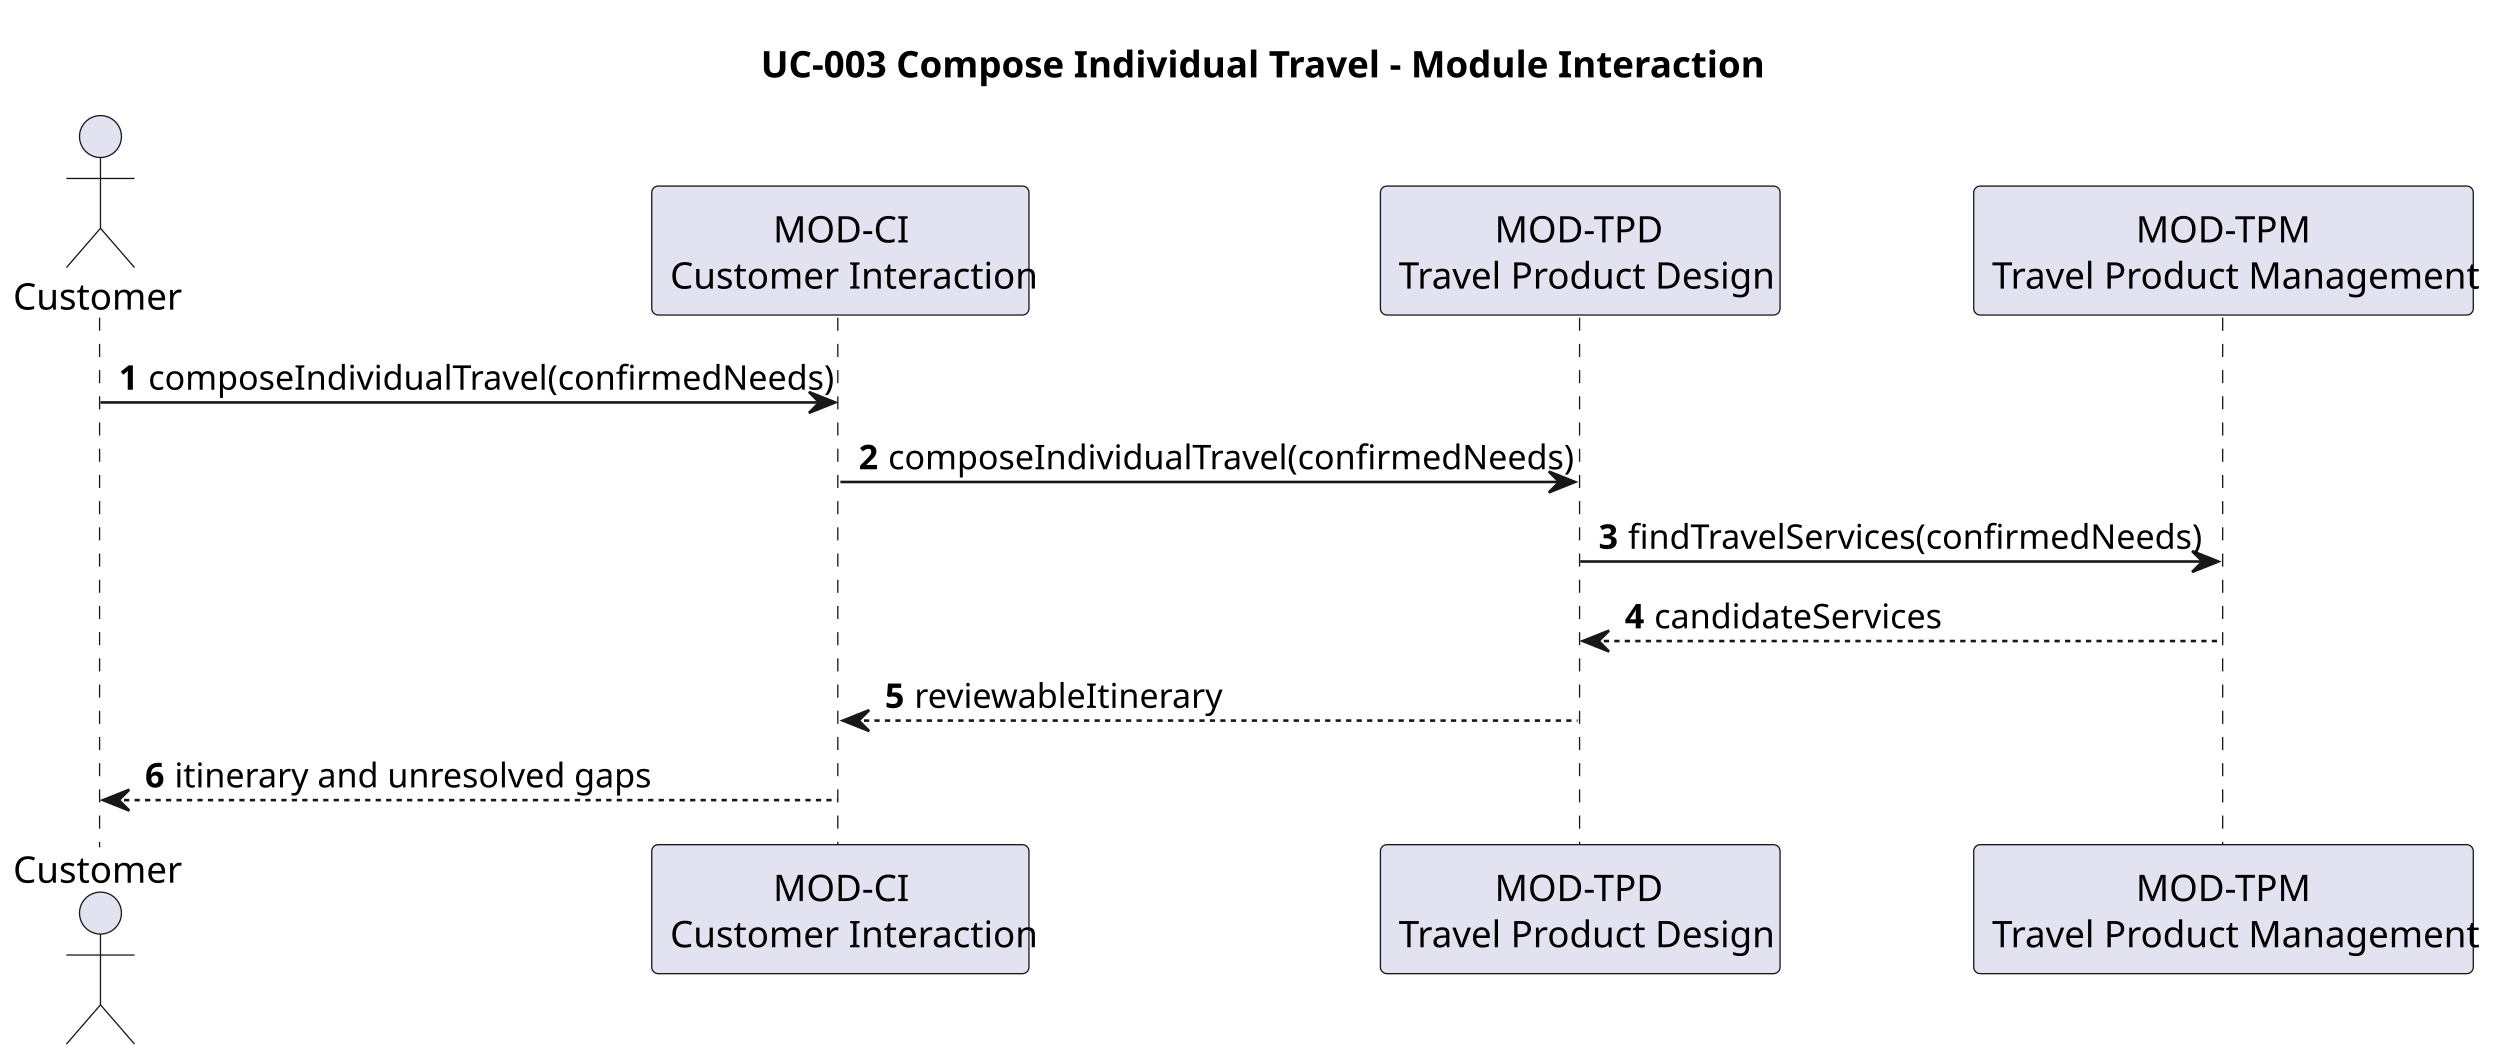
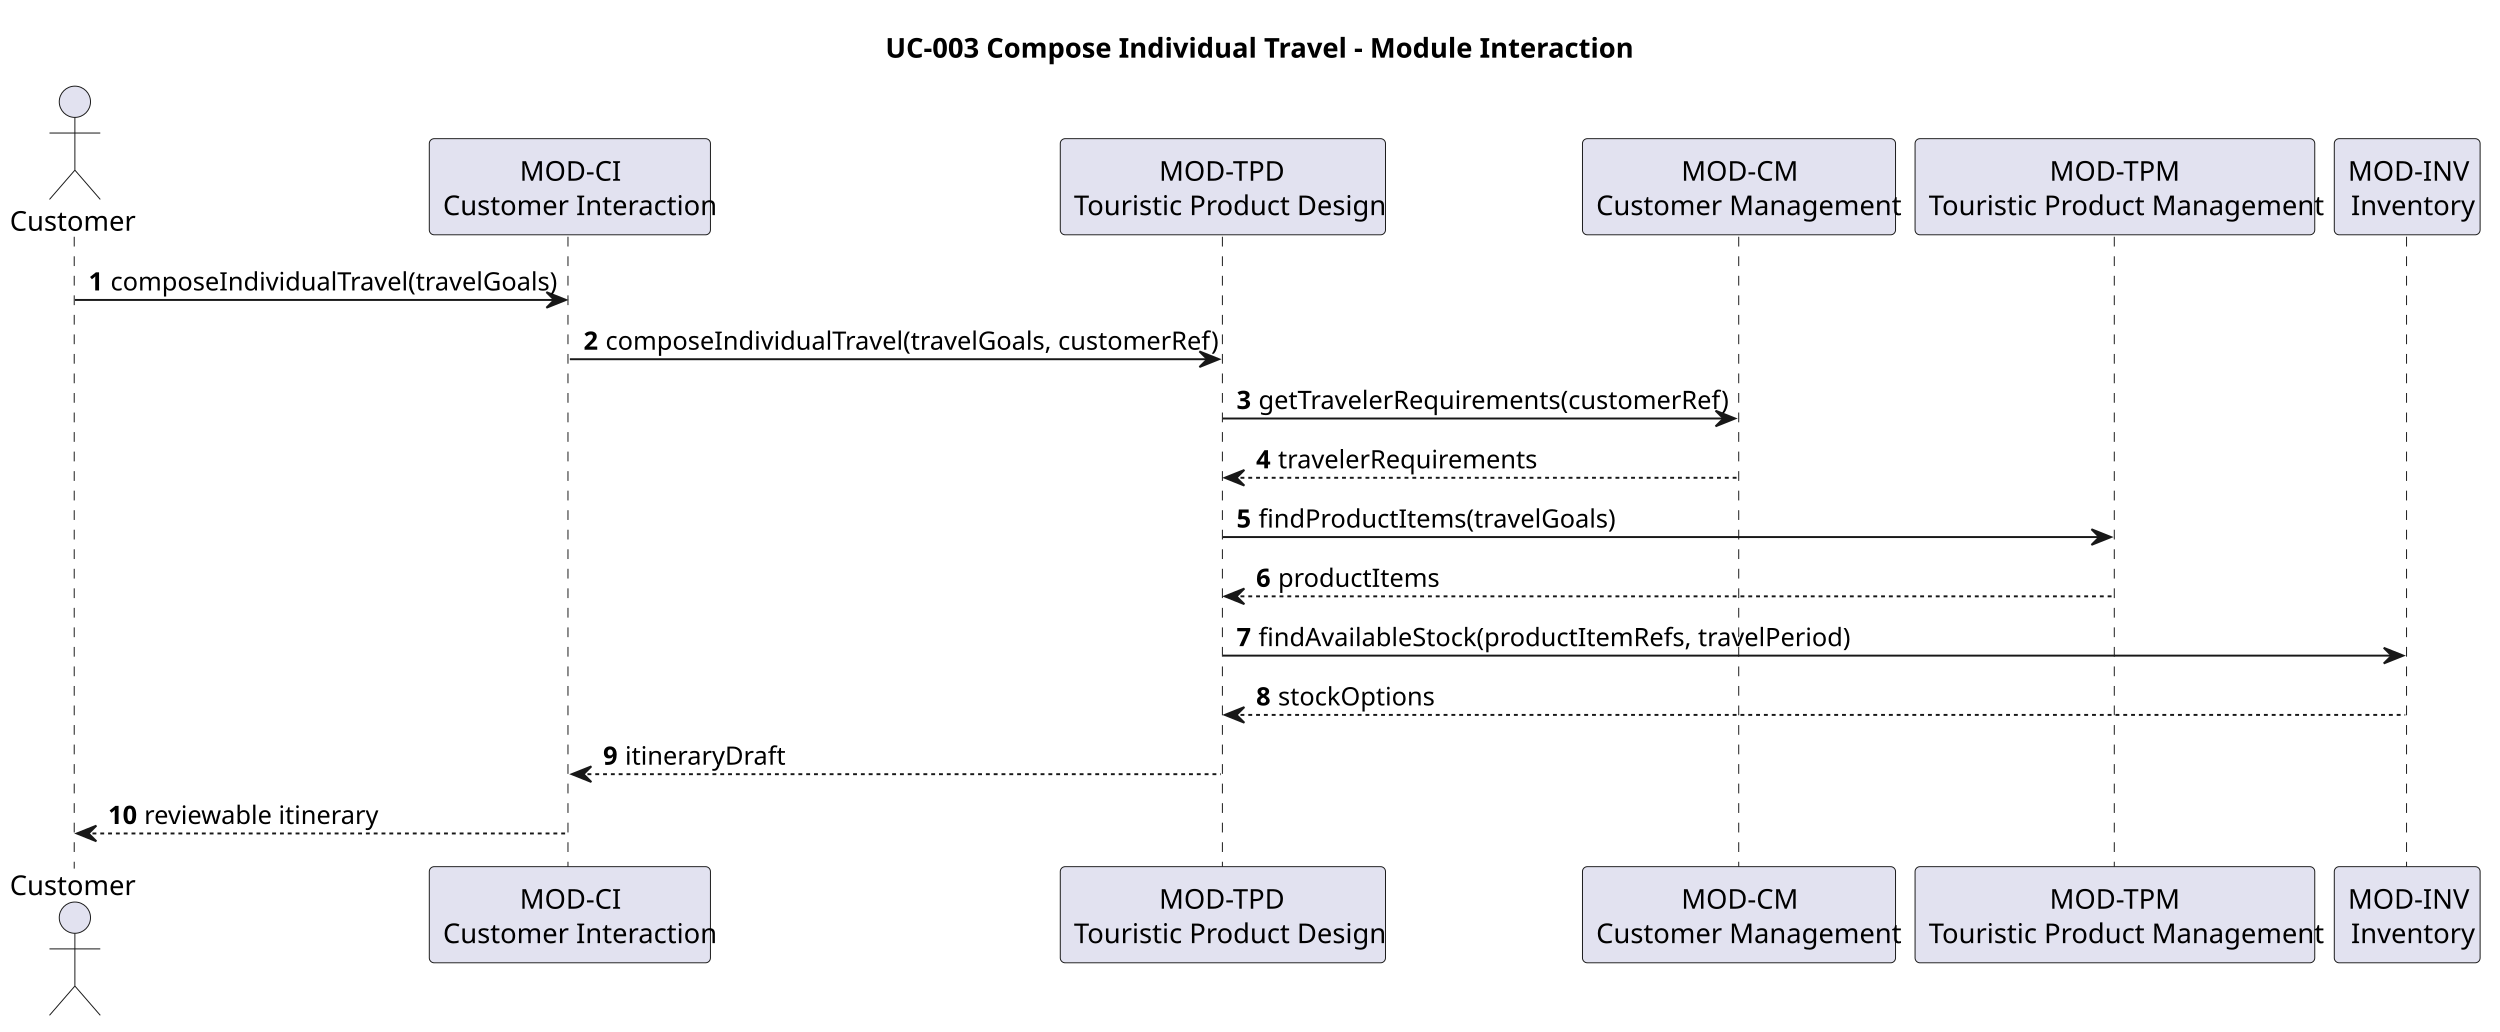
- <svg xmlns="http://www.w3.org/2000/svg" contentStyleType="text/css" data-diagram-type="SEQUENCE" height="406px" preserveAspectRatio="none" style="width:954px;height:406px;background:#FFFFFF;" version="1.1" viewBox="0 0 954 406" width="954px" zoomAndPan="magnify">
+ <svg xmlns="http://www.w3.org/2000/svg" contentStyleType="text/css" data-diagram-type="SEQUENCE" height="528px" preserveAspectRatio="none" style="width:1280px;height:528px;background:#FFFFFF;" version="1.1" viewBox="0 0 1280 528" width="1280px" zoomAndPan="magnify">
  <defs />
  <g>
    <g class="title" data-source-line="1">
-       <text fill="#000000" font-family="sans-serif" font-size="14" font-weight="700" lengthAdjust="spacing" textLength="367.172" x="290.318" y="29.533">UC-003 Compose Individual Travel - Module Interaction</text>
+       <text fill="#000000" font-family="sans-serif" font-size="14" font-weight="700" lengthAdjust="spacing" textLength="367.172" x="453.322" y="29.533">UC-003 Compose Individual Travel - Module Interaction</text>
    </g>
    <g class="participant-lifeline" data-entity-uid="part1" data-qualified-name="Customer" data-source-line="3" id="part1-lifeline">
      <g>
-         <rect fill="#000000" fill-opacity="0" height="202.109" width="8" x="34.341" y="121.219" />
-         <line style="stroke:#181818;stroke-width:0.5;stroke-dasharray:5,5;" x1="38" x2="38" y1="121.219" y2="323.328" />
+         <rect fill="#000000" fill-opacity="0" height="323.516" width="8" x="34.341" y="121.219" />
+         <line style="stroke:#181818;stroke-width:0.5;stroke-dasharray:5,5;" x1="38" x2="38" y1="121.219" y2="444.734" />
      </g>
    </g>
    <g class="participant-lifeline" data-entity-uid="part2" data-qualified-name="CI" data-source-line="4" id="part2-lifeline">
      <g>
-         <rect fill="#000000" fill-opacity="0" height="202.109" width="8" x="316.679" y="121.219" />
-         <line style="stroke:#181818;stroke-width:0.5;stroke-dasharray:5,5;" x1="319.707" x2="319.707" y1="121.219" y2="323.328" />
+         <rect fill="#000000" fill-opacity="0" height="323.516" width="8" x="287.772" y="121.219" />
+         <line style="stroke:#181818;stroke-width:0.5;stroke-dasharray:5,5;" x1="290.8" x2="290.8" y1="121.219" y2="444.734" />
      </g>
    </g>
    <g class="participant-lifeline" data-entity-uid="part3" data-qualified-name="TPD" data-source-line="5" id="part3-lifeline">
      <g>
-         <rect fill="#000000" fill-opacity="0" height="202.109" width="8" x="599.017" y="121.219" />
-         <line style="stroke:#181818;stroke-width:0.5;stroke-dasharray:5,5;" x1="602.766" x2="602.766" y1="121.219" y2="323.328" />
+         <rect fill="#000000" fill-opacity="0" height="323.516" width="8" x="622.116" y="121.219" />
+         <line style="stroke:#181818;stroke-width:0.5;stroke-dasharray:5,5;" x1="625.865" x2="625.865" y1="121.219" y2="444.734" />
      </g>
    </g>
-     <g class="participant-lifeline" data-entity-uid="part4" data-qualified-name="TPM" data-source-line="6" id="part4-lifeline">
+     <g class="participant-lifeline" data-entity-uid="part4" data-qualified-name="CM" data-source-line="6" id="part4-lifeline">
      <g>
-         <rect fill="#000000" fill-opacity="0" height="202.109" width="8" x="844.488" y="121.219" />
-         <line style="stroke:#181818;stroke-width:0.5;stroke-dasharray:5,5;" x1="848.168" x2="848.168" y1="121.219" y2="323.328" />
+         <rect fill="#000000" fill-opacity="0" height="323.516" width="8" x="886.37" y="121.219" />
+         <line style="stroke:#181818;stroke-width:0.5;stroke-dasharray:5,5;" x1="890.225" x2="890.225" y1="121.219" y2="444.734" />
+       </g>
+     </g>
+     <g class="participant-lifeline" data-entity-uid="part5" data-qualified-name="TPM" data-source-line="7" id="part5-lifeline">
+       <g>
+         <rect fill="#000000" fill-opacity="0" height="323.516" width="8" x="1078.834" y="121.219" />
+         <line style="stroke:#181818;stroke-width:0.5;stroke-dasharray:5,5;" x1="1082.514" x2="1082.514" y1="121.219" y2="444.734" />
+       </g>
+     </g>
+     <g class="participant-lifeline" data-entity-uid="part6" data-qualified-name="INV" data-source-line="8" id="part6-lifeline">
+       <g>
+         <rect fill="#000000" fill-opacity="0" height="323.516" width="8" x="1228.486" y="121.219" />
+         <line style="stroke:#181818;stroke-width:0.5;stroke-dasharray:5,5;" x1="1232.155" x2="1232.155" y1="121.219" y2="444.734" />
      </g>
    </g>
    <g class="participant participant-head" data-entity-uid="part1" data-qualified-name="Customer" data-source-line="3" id="part1-head">
      <text fill="#000000" font-family="sans-serif" font-size="14" lengthAdjust="spacing" textLength="60.683" x="5" y="118.143">Customer</text>
      <ellipse cx="38.341" cy="52.109" fill="#E2E2F0" rx="8" ry="8" style="stroke:#181818;stroke-width:0.5;" />
      <path d="M38.341,60.109 L38.341,87.109 M25.341,68.109 L51.341,68.109 M38.341,87.109 L25.341,102.109 M38.341,87.109 L51.341,102.109" fill="none" style="stroke:#181818;stroke-width:0.5;" />
    </g>
    <g class="participant participant-tail" data-entity-uid="part1" data-qualified-name="Customer" data-source-line="3" id="part1-tail">
-       <text fill="#000000" font-family="sans-serif" font-size="14" lengthAdjust="spacing" textLength="60.683" x="5" y="336.861">Customer</text>
-       <ellipse cx="38.341" cy="348.438" fill="#E2E2F0" rx="8" ry="8" style="stroke:#181818;stroke-width:0.5;" />
-       <path d="M38.341,356.438 L38.341,383.438 M25.341,364.438 L51.341,364.438 M38.341,383.438 L25.341,398.438 M38.341,383.438 L51.341,398.438" fill="none" style="stroke:#181818;stroke-width:0.5;" />
+       <text fill="#000000" font-family="sans-serif" font-size="14" lengthAdjust="spacing" textLength="60.683" x="5" y="458.268">Customer</text>
+       <ellipse cx="38.341" cy="469.844" fill="#E2E2F0" rx="8" ry="8" style="stroke:#181818;stroke-width:0.5;" />
+       <path d="M38.341,477.844 L38.341,504.844 M25.341,485.844 L51.341,485.844 M38.341,504.844 L25.341,519.844 M38.341,504.844 L51.341,519.844" fill="none" style="stroke:#181818;stroke-width:0.5;" />
    </g>
    <g class="participant participant-head" data-entity-uid="part2" data-qualified-name="CI" data-source-line="4" id="part2-head">
-       <rect fill="#E2E2F0" height="49.219" rx="2.5" ry="2.5" style="stroke:#181818;stroke-width:0.5;" width="143.944" x="248.707" y="71" />
-       <text fill="#000000" font-family="sans-serif" font-size="14" lengthAdjust="spacing" textLength="51.324" x="295.017" y="92.533">MOD-CI</text>
-       <text fill="#000000" font-family="sans-serif" font-size="14" lengthAdjust="spacing" textLength="129.944" x="255.707" y="110.143">Customer Interaction</text>
+       <rect fill="#E2E2F0" height="49.219" rx="2.5" ry="2.5" style="stroke:#181818;stroke-width:0.5;" width="143.944" x="219.8" y="71" />
+       <text fill="#000000" font-family="sans-serif" font-size="14" lengthAdjust="spacing" textLength="51.324" x="266.11" y="92.533">MOD-CI</text>
+       <text fill="#000000" font-family="sans-serif" font-size="14" lengthAdjust="spacing" textLength="129.944" x="226.8" y="110.143">Customer Interaction</text>
    </g>
    <g class="participant participant-tail" data-entity-uid="part2" data-qualified-name="CI" data-source-line="4" id="part2-tail">
-       <rect fill="#E2E2F0" height="49.219" rx="2.5" ry="2.5" style="stroke:#181818;stroke-width:0.5;" width="143.944" x="248.707" y="322.328" />
-       <text fill="#000000" font-family="sans-serif" font-size="14" lengthAdjust="spacing" textLength="51.324" x="295.017" y="343.861">MOD-CI</text>
-       <text fill="#000000" font-family="sans-serif" font-size="14" lengthAdjust="spacing" textLength="129.944" x="255.707" y="361.471">Customer Interaction</text>
+       <rect fill="#E2E2F0" height="49.219" rx="2.5" ry="2.5" style="stroke:#181818;stroke-width:0.5;" width="143.944" x="219.8" y="443.734" />
+       <text fill="#000000" font-family="sans-serif" font-size="14" lengthAdjust="spacing" textLength="51.324" x="266.11" y="465.268">MOD-CI</text>
+       <text fill="#000000" font-family="sans-serif" font-size="14" lengthAdjust="spacing" textLength="129.944" x="226.8" y="482.877">Customer Interaction</text>
    </g>
    <g class="participant participant-head" data-entity-uid="part3" data-qualified-name="TPD" data-source-line="5" id="part3-head">
-       <rect fill="#E2E2F0" height="49.219" rx="2.5" ry="2.5" style="stroke:#181818;stroke-width:0.5;" width="152.503" x="526.766" y="71" />
-       <text fill="#000000" font-family="sans-serif" font-size="14" lengthAdjust="spacing" textLength="65.324" x="570.355" y="92.533">MOD-TPD</text>
-       <text fill="#000000" font-family="sans-serif" font-size="14" lengthAdjust="spacing" textLength="138.503" x="533.766" y="110.143">Travel Product Design</text>
+       <rect fill="#E2E2F0" height="49.219" rx="2.5" ry="2.5" style="stroke:#181818;stroke-width:0.5;" width="166.503" x="542.865" y="71" />
+       <text fill="#000000" font-family="sans-serif" font-size="14" lengthAdjust="spacing" textLength="65.324" x="593.454" y="92.533">MOD-TPD</text>
+       <text fill="#000000" font-family="sans-serif" font-size="14" lengthAdjust="spacing" textLength="152.503" x="549.865" y="110.143">Touristic Product Design</text>
    </g>
    <g class="participant participant-tail" data-entity-uid="part3" data-qualified-name="TPD" data-source-line="5" id="part3-tail">
-       <rect fill="#E2E2F0" height="49.219" rx="2.5" ry="2.5" style="stroke:#181818;stroke-width:0.5;" width="152.503" x="526.766" y="322.328" />
-       <text fill="#000000" font-family="sans-serif" font-size="14" lengthAdjust="spacing" textLength="65.324" x="570.355" y="343.861">MOD-TPD</text>
-       <text fill="#000000" font-family="sans-serif" font-size="14" lengthAdjust="spacing" textLength="138.503" x="533.766" y="361.471">Travel Product Design</text>
+       <rect fill="#E2E2F0" height="49.219" rx="2.5" ry="2.5" style="stroke:#181818;stroke-width:0.5;" width="166.503" x="542.865" y="443.734" />
+       <text fill="#000000" font-family="sans-serif" font-size="14" lengthAdjust="spacing" textLength="65.324" x="593.454" y="465.268">MOD-TPD</text>
+       <text fill="#000000" font-family="sans-serif" font-size="14" lengthAdjust="spacing" textLength="152.503" x="549.865" y="482.877">Touristic Product Design</text>
    </g>
-     <g class="participant participant-head" data-entity-uid="part4" data-qualified-name="TPM" data-source-line="6" id="part4-head">
-       <rect fill="#E2E2F0" height="49.219" rx="2.5" ry="2.5" style="stroke:#181818;stroke-width:0.5;" width="190.641" x="753.168" y="71" />
-       <text fill="#000000" font-family="sans-serif" font-size="14" lengthAdjust="spacing" textLength="66.876" x="815.05" y="92.533">MOD-TPM</text>
-       <text fill="#000000" font-family="sans-serif" font-size="14" lengthAdjust="spacing" textLength="176.641" x="760.168" y="110.143">Travel Product Management</text>
+     <g class="participant participant-head" data-entity-uid="part4" data-qualified-name="CM" data-source-line="6" id="part4-head">
+       <rect fill="#E2E2F0" height="49.219" rx="2.5" ry="2.5" style="stroke:#181818;stroke-width:0.5;" width="160.289" x="810.225" y="71" />
+       <text fill="#000000" font-family="sans-serif" font-size="14" lengthAdjust="spacing" textLength="59.097" x="860.821" y="92.533">MOD-CM</text>
+       <text fill="#000000" font-family="sans-serif" font-size="14" lengthAdjust="spacing" textLength="146.289" x="817.225" y="110.143">Customer Management</text>
    </g>
-     <g class="participant participant-tail" data-entity-uid="part4" data-qualified-name="TPM" data-source-line="6" id="part4-tail">
-       <rect fill="#E2E2F0" height="49.219" rx="2.5" ry="2.5" style="stroke:#181818;stroke-width:0.5;" width="190.641" x="753.168" y="322.328" />
-       <text fill="#000000" font-family="sans-serif" font-size="14" lengthAdjust="spacing" textLength="66.876" x="815.05" y="343.861">MOD-TPM</text>
-       <text fill="#000000" font-family="sans-serif" font-size="14" lengthAdjust="spacing" textLength="176.641" x="760.168" y="361.471">Travel Product Management</text>
+     <g class="participant participant-tail" data-entity-uid="part4" data-qualified-name="CM" data-source-line="6" id="part4-tail">
+       <rect fill="#E2E2F0" height="49.219" rx="2.5" ry="2.5" style="stroke:#181818;stroke-width:0.5;" width="160.289" x="810.225" y="443.734" />
+       <text fill="#000000" font-family="sans-serif" font-size="14" lengthAdjust="spacing" textLength="59.097" x="860.821" y="465.268">MOD-CM</text>
+       <text fill="#000000" font-family="sans-serif" font-size="14" lengthAdjust="spacing" textLength="146.289" x="817.225" y="482.877">Customer Management</text>
    </g>
-     <g class="message" data-entity-1="part1" data-entity-2="part2" data-source-line="8" id="msg1">
-       <polygon fill="#181818" points="308.679,149.57,318.679,153.57,308.679,157.57,312.679,153.57" style="stroke:#181818;stroke-width:1;" />
-       <line style="stroke:#181818;stroke-width:1;" x1="38.341" x2="314.679" y1="153.57" y2="153.57" />
+     <g class="participant participant-head" data-entity-uid="part5" data-qualified-name="TPM" data-source-line="7" id="part5-head">
+       <rect fill="#E2E2F0" height="49.219" rx="2.5" ry="2.5" style="stroke:#181818;stroke-width:0.5;" width="204.641" x="980.514" y="71" />
+       <text fill="#000000" font-family="sans-serif" font-size="14" lengthAdjust="spacing" textLength="66.876" x="1049.397" y="92.533">MOD-TPM</text>
+       <text fill="#000000" font-family="sans-serif" font-size="14" lengthAdjust="spacing" textLength="190.641" x="987.514" y="110.143">Touristic Product Management</text>
+     </g>
+     <g class="participant participant-tail" data-entity-uid="part5" data-qualified-name="TPM" data-source-line="7" id="part5-tail">
+       <rect fill="#E2E2F0" height="49.219" rx="2.5" ry="2.5" style="stroke:#181818;stroke-width:0.5;" width="204.641" x="980.514" y="443.734" />
+       <text fill="#000000" font-family="sans-serif" font-size="14" lengthAdjust="spacing" textLength="66.876" x="1049.397" y="465.268">MOD-TPM</text>
+       <text fill="#000000" font-family="sans-serif" font-size="14" lengthAdjust="spacing" textLength="190.641" x="987.514" y="482.877">Touristic Product Management</text>
+     </g>
+     <g class="participant participant-head" data-entity-uid="part6" data-qualified-name="INV" data-source-line="8" id="part6-head">
+       <rect fill="#E2E2F0" height="49.219" rx="2.5" ry="2.5" style="stroke:#181818;stroke-width:0.5;" width="74.662" x="1195.155" y="71" />
+       <text fill="#000000" font-family="sans-serif" font-size="14" lengthAdjust="spacing" textLength="60.662" x="1202.155" y="92.533">MOD-INV</text>
+       <text fill="#000000" font-family="sans-serif" font-size="14" lengthAdjust="spacing" textLength="57.586" x="1203.693" y="110.143">Inventory</text>
+     </g>
+     <g class="participant participant-tail" data-entity-uid="part6" data-qualified-name="INV" data-source-line="8" id="part6-tail">
+       <rect fill="#E2E2F0" height="49.219" rx="2.5" ry="2.5" style="stroke:#181818;stroke-width:0.5;" width="74.662" x="1195.155" y="443.734" />
+       <text fill="#000000" font-family="sans-serif" font-size="14" lengthAdjust="spacing" textLength="60.662" x="1202.155" y="465.268">MOD-INV</text>
+       <text fill="#000000" font-family="sans-serif" font-size="14" lengthAdjust="spacing" textLength="57.586" x="1203.693" y="482.877">Inventory</text>
+     </g>
+     <g class="message" data-entity-1="part1" data-entity-2="part2" data-source-line="10" id="msg1">
+       <polygon fill="#181818" points="279.772,149.57,289.772,153.57,279.772,157.57,283.772,153.57" style="stroke:#181818;stroke-width:1;" />
+       <line style="stroke:#181818;stroke-width:1;" x1="38.341" x2="285.772" y1="153.57" y2="153.57" />
      <text fill="#000000" font-family="sans-serif" font-size="13" font-weight="700" lengthAdjust="spacing" textLength="7.23" x="45.341" y="148.714">1</text>
-       <text fill="#000000" font-family="sans-serif" font-size="13" lengthAdjust="spacing" textLength="247.108" x="56.571" y="148.714">composeIndividualTravel(confirmedNeeds)</text>
+       <text fill="#000000" font-family="sans-serif" font-size="13" lengthAdjust="spacing" textLength="218.201" x="56.571" y="148.714">composeIndividualTravel(travelGoals)</text>
    </g>
-     <g class="message" data-entity-1="part2" data-entity-2="part3" data-source-line="9" id="msg2">
-       <polygon fill="#181818" points="591.017,179.922,601.017,183.922,591.017,187.922,595.017,183.922" style="stroke:#181818;stroke-width:1;" />
-       <line style="stroke:#181818;stroke-width:1;" x1="320.679" x2="597.017" y1="183.922" y2="183.922" />
-       <text fill="#000000" font-family="sans-serif" font-size="13" font-weight="700" lengthAdjust="spacing" textLength="7.23" x="327.679" y="179.065">2</text>
-       <text fill="#000000" font-family="sans-serif" font-size="13" lengthAdjust="spacing" textLength="247.108" x="338.909" y="179.065">composeIndividualTravel(confirmedNeeds)</text>
+     <g class="message" data-entity-1="part2" data-entity-2="part3" data-source-line="11" id="msg2">
+       <polygon fill="#181818" points="614.116,179.922,624.116,183.922,614.116,187.922,618.116,183.922" style="stroke:#181818;stroke-width:1;" />
+       <line style="stroke:#181818;stroke-width:1;" x1="291.772" x2="620.116" y1="183.922" y2="183.922" />
+       <text fill="#000000" font-family="sans-serif" font-size="13" font-weight="700" lengthAdjust="spacing" textLength="7.23" x="298.772" y="179.065">2</text>
+       <text fill="#000000" font-family="sans-serif" font-size="13" lengthAdjust="spacing" textLength="299.114" x="310.002" y="179.065">composeIndividualTravel(travelGoals, customerRef)</text>
    </g>
-     <g class="message" data-entity-1="part3" data-entity-2="part4" data-source-line="10" id="msg3">
-       <polygon fill="#181818" points="836.488,210.273,846.488,214.273,836.488,218.273,840.488,214.273" style="stroke:#181818;stroke-width:1;" />
-       <line style="stroke:#181818;stroke-width:1;" x1="603.017" x2="842.488" y1="214.273" y2="214.273" />
-       <text fill="#000000" font-family="sans-serif" font-size="13" font-weight="700" lengthAdjust="spacing" textLength="7.23" x="610.017" y="209.417">3</text>
-       <text fill="#000000" font-family="sans-serif" font-size="13" lengthAdjust="spacing" textLength="210.241" x="621.247" y="209.417">findTravelServices(confirmedNeeds)</text>
+     <g class="message" data-entity-1="part3" data-entity-2="part4" data-source-line="12" id="msg3">
+       <polygon fill="#181818" points="878.37,210.273,888.37,214.273,878.37,218.273,882.37,214.273" style="stroke:#181818;stroke-width:1;" />
+       <line style="stroke:#181818;stroke-width:1;" x1="626.116" x2="884.37" y1="214.273" y2="214.273" />
+       <text fill="#000000" font-family="sans-serif" font-size="13" font-weight="700" lengthAdjust="spacing" textLength="7.23" x="633.116" y="209.417">3</text>
+       <text fill="#000000" font-family="sans-serif" font-size="13" lengthAdjust="spacing" textLength="229.023" x="644.346" y="209.417">getTravelerRequirements(customerRef)</text>
    </g>
-     <g class="message" data-entity-1="part4" data-entity-2="part3" data-source-line="11" id="msg4">
-       <polygon fill="#181818" points="614.017,240.625,604.017,244.625,614.017,248.625,610.017,244.625" style="stroke:#181818;stroke-width:1;" />
-       <line style="stroke:#181818;stroke-width:1;stroke-dasharray:2,2;" x1="608.017" x2="847.488" y1="244.625" y2="244.625" />
-       <text fill="#000000" font-family="sans-serif" font-size="13" font-weight="700" lengthAdjust="spacing" textLength="7.23" x="620.017" y="239.769">4</text>
-       <text fill="#000000" font-family="sans-serif" font-size="13" lengthAdjust="spacing" textLength="106.228" x="631.247" y="239.769">candidateServices</text>
+     <g class="message" data-entity-1="part4" data-entity-2="part3" data-source-line="13" id="msg4">
+       <polygon fill="#181818" points="637.116,240.625,627.116,244.625,637.116,248.625,633.116,244.625" style="stroke:#181818;stroke-width:1;" />
+       <line style="stroke:#181818;stroke-width:1;stroke-dasharray:2,2;" x1="631.116" x2="889.37" y1="244.625" y2="244.625" />
+       <text fill="#000000" font-family="sans-serif" font-size="13" font-weight="700" lengthAdjust="spacing" textLength="7.23" x="643.116" y="239.769">4</text>
+       <text fill="#000000" font-family="sans-serif" font-size="13" lengthAdjust="spacing" textLength="124.274" x="654.346" y="239.769">travelerRequirements</text>
    </g>
-     <g class="message" data-entity-1="part3" data-entity-2="part2" data-source-line="12" id="msg5">
-       <polygon fill="#181818" points="331.679,270.977,321.679,274.977,331.679,278.977,327.679,274.977" style="stroke:#181818;stroke-width:1;" />
-       <line style="stroke:#181818;stroke-width:1;stroke-dasharray:2,2;" x1="325.679" x2="602.017" y1="274.977" y2="274.977" />
-       <text fill="#000000" font-family="sans-serif" font-size="13" font-weight="700" lengthAdjust="spacing" textLength="7.23" x="337.679" y="270.12">5</text>
-       <text fill="#000000" font-family="sans-serif" font-size="13" lengthAdjust="spacing" textLength="109.103" x="348.909" y="270.12">reviewableItinerary</text>
+     <g class="message" data-entity-1="part3" data-entity-2="part5" data-source-line="14" id="msg5">
+       <polygon fill="#181818" points="1070.834,270.977,1080.834,274.977,1070.834,278.977,1074.834,274.977" style="stroke:#181818;stroke-width:1;" />
+       <line style="stroke:#181818;stroke-width:1;" x1="626.116" x2="1076.834" y1="274.977" y2="274.977" />
+       <text fill="#000000" font-family="sans-serif" font-size="13" font-weight="700" lengthAdjust="spacing" textLength="7.23" x="633.116" y="270.12">5</text>
+       <text fill="#000000" font-family="sans-serif" font-size="13" lengthAdjust="spacing" textLength="171.952" x="644.346" y="270.12">findProductItems(travelGoals)</text>
    </g>
-     <g class="message" data-entity-1="part2" data-entity-2="part1" data-source-line="13" id="msg6">
-       <polygon fill="#181818" points="49.341,301.328,39.341,305.328,49.341,309.328,45.341,305.328" style="stroke:#181818;stroke-width:1;" />
-       <line style="stroke:#181818;stroke-width:1;stroke-dasharray:2,2;" x1="43.341" x2="319.679" y1="305.328" y2="305.328" />
-       <text fill="#000000" font-family="sans-serif" font-size="13" font-weight="700" lengthAdjust="spacing" textLength="7.23" x="55.341" y="300.472">6</text>
-       <text fill="#000000" font-family="sans-serif" font-size="13" lengthAdjust="spacing" textLength="170.549" x="66.571" y="300.472">itinerary and unresolved gaps</text>
+     <g class="message" data-entity-1="part5" data-entity-2="part3" data-source-line="15" id="msg6">
+       <polygon fill="#181818" points="637.116,301.328,627.116,305.328,637.116,309.328,633.116,305.328" style="stroke:#181818;stroke-width:1;" />
+       <line style="stroke:#181818;stroke-width:1;stroke-dasharray:2,2;" x1="631.116" x2="1081.834" y1="305.328" y2="305.328" />
+       <text fill="#000000" font-family="sans-serif" font-size="13" font-weight="700" lengthAdjust="spacing" textLength="7.23" x="643.116" y="300.472">6</text>
+       <text fill="#000000" font-family="sans-serif" font-size="13" lengthAdjust="spacing" textLength="75.144" x="654.346" y="300.472">productItems</text>
+     </g>
+     <g class="message" data-entity-1="part3" data-entity-2="part6" data-source-line="16" id="msg7">
+       <polygon fill="#181818" points="1220.486,331.68,1230.486,335.68,1220.486,339.68,1224.486,335.68" style="stroke:#181818;stroke-width:1;" />
+       <line style="stroke:#181818;stroke-width:1;" x1="626.116" x2="1226.486" y1="335.68" y2="335.68" />
+       <text fill="#000000" font-family="sans-serif" font-size="13" font-weight="700" lengthAdjust="spacing" textLength="7.23" x="633.116" y="330.823">7</text>
+       <text fill="#000000" font-family="sans-serif" font-size="13" lengthAdjust="spacing" textLength="286.851" x="644.346" y="330.823">findAvailableStock(productItemRefs, travelPeriod)</text>
+     </g>
+     <g class="message" data-entity-1="part6" data-entity-2="part3" data-source-line="17" id="msg8">
+       <polygon fill="#181818" points="637.116,362.031,627.116,366.031,637.116,370.031,633.116,366.031" style="stroke:#181818;stroke-width:1;" />
+       <line style="stroke:#181818;stroke-width:1;stroke-dasharray:2,2;" x1="631.116" x2="1231.486" y1="366.031" y2="366.031" />
+       <text fill="#000000" font-family="sans-serif" font-size="13" font-weight="700" lengthAdjust="spacing" textLength="7.23" x="643.116" y="361.175">8</text>
+       <text fill="#000000" font-family="sans-serif" font-size="13" lengthAdjust="spacing" textLength="75.144" x="654.346" y="361.175">stockOptions</text>
+     </g>
+     <g class="message" data-entity-1="part3" data-entity-2="part2" data-source-line="18" id="msg9">
+       <polygon fill="#181818" points="302.772,392.383,292.772,396.383,302.772,400.383,298.772,396.383" style="stroke:#181818;stroke-width:1;" />
+       <line style="stroke:#181818;stroke-width:1;stroke-dasharray:2,2;" x1="296.772" x2="625.116" y1="396.383" y2="396.383" />
+       <text fill="#000000" font-family="sans-serif" font-size="13" font-weight="700" lengthAdjust="spacing" textLength="7.23" x="308.772" y="391.526">9</text>
+       <text fill="#000000" font-family="sans-serif" font-size="13" lengthAdjust="spacing" textLength="74.407" x="320.002" y="391.526">itineraryDraft</text>
+     </g>
+     <g class="message" data-entity-1="part2" data-entity-2="part1" data-source-line="19" id="msg10">
+       <polygon fill="#181818" points="49.341,422.734,39.341,426.734,49.341,430.734,45.341,426.734" style="stroke:#181818;stroke-width:1;" />
+       <line style="stroke:#181818;stroke-width:1;stroke-dasharray:2,2;" x1="43.341" x2="290.772" y1="426.734" y2="426.734" />
+       <text fill="#000000" font-family="sans-serif" font-size="13" font-weight="700" lengthAdjust="spacing" textLength="14.46" x="55.341" y="421.878">10</text>
+       <text fill="#000000" font-family="sans-serif" font-size="13" lengthAdjust="spacing" textLength="111.992" x="73.801" y="421.878">reviewable itinerary</text>
    </g>
  </g>
</svg>
